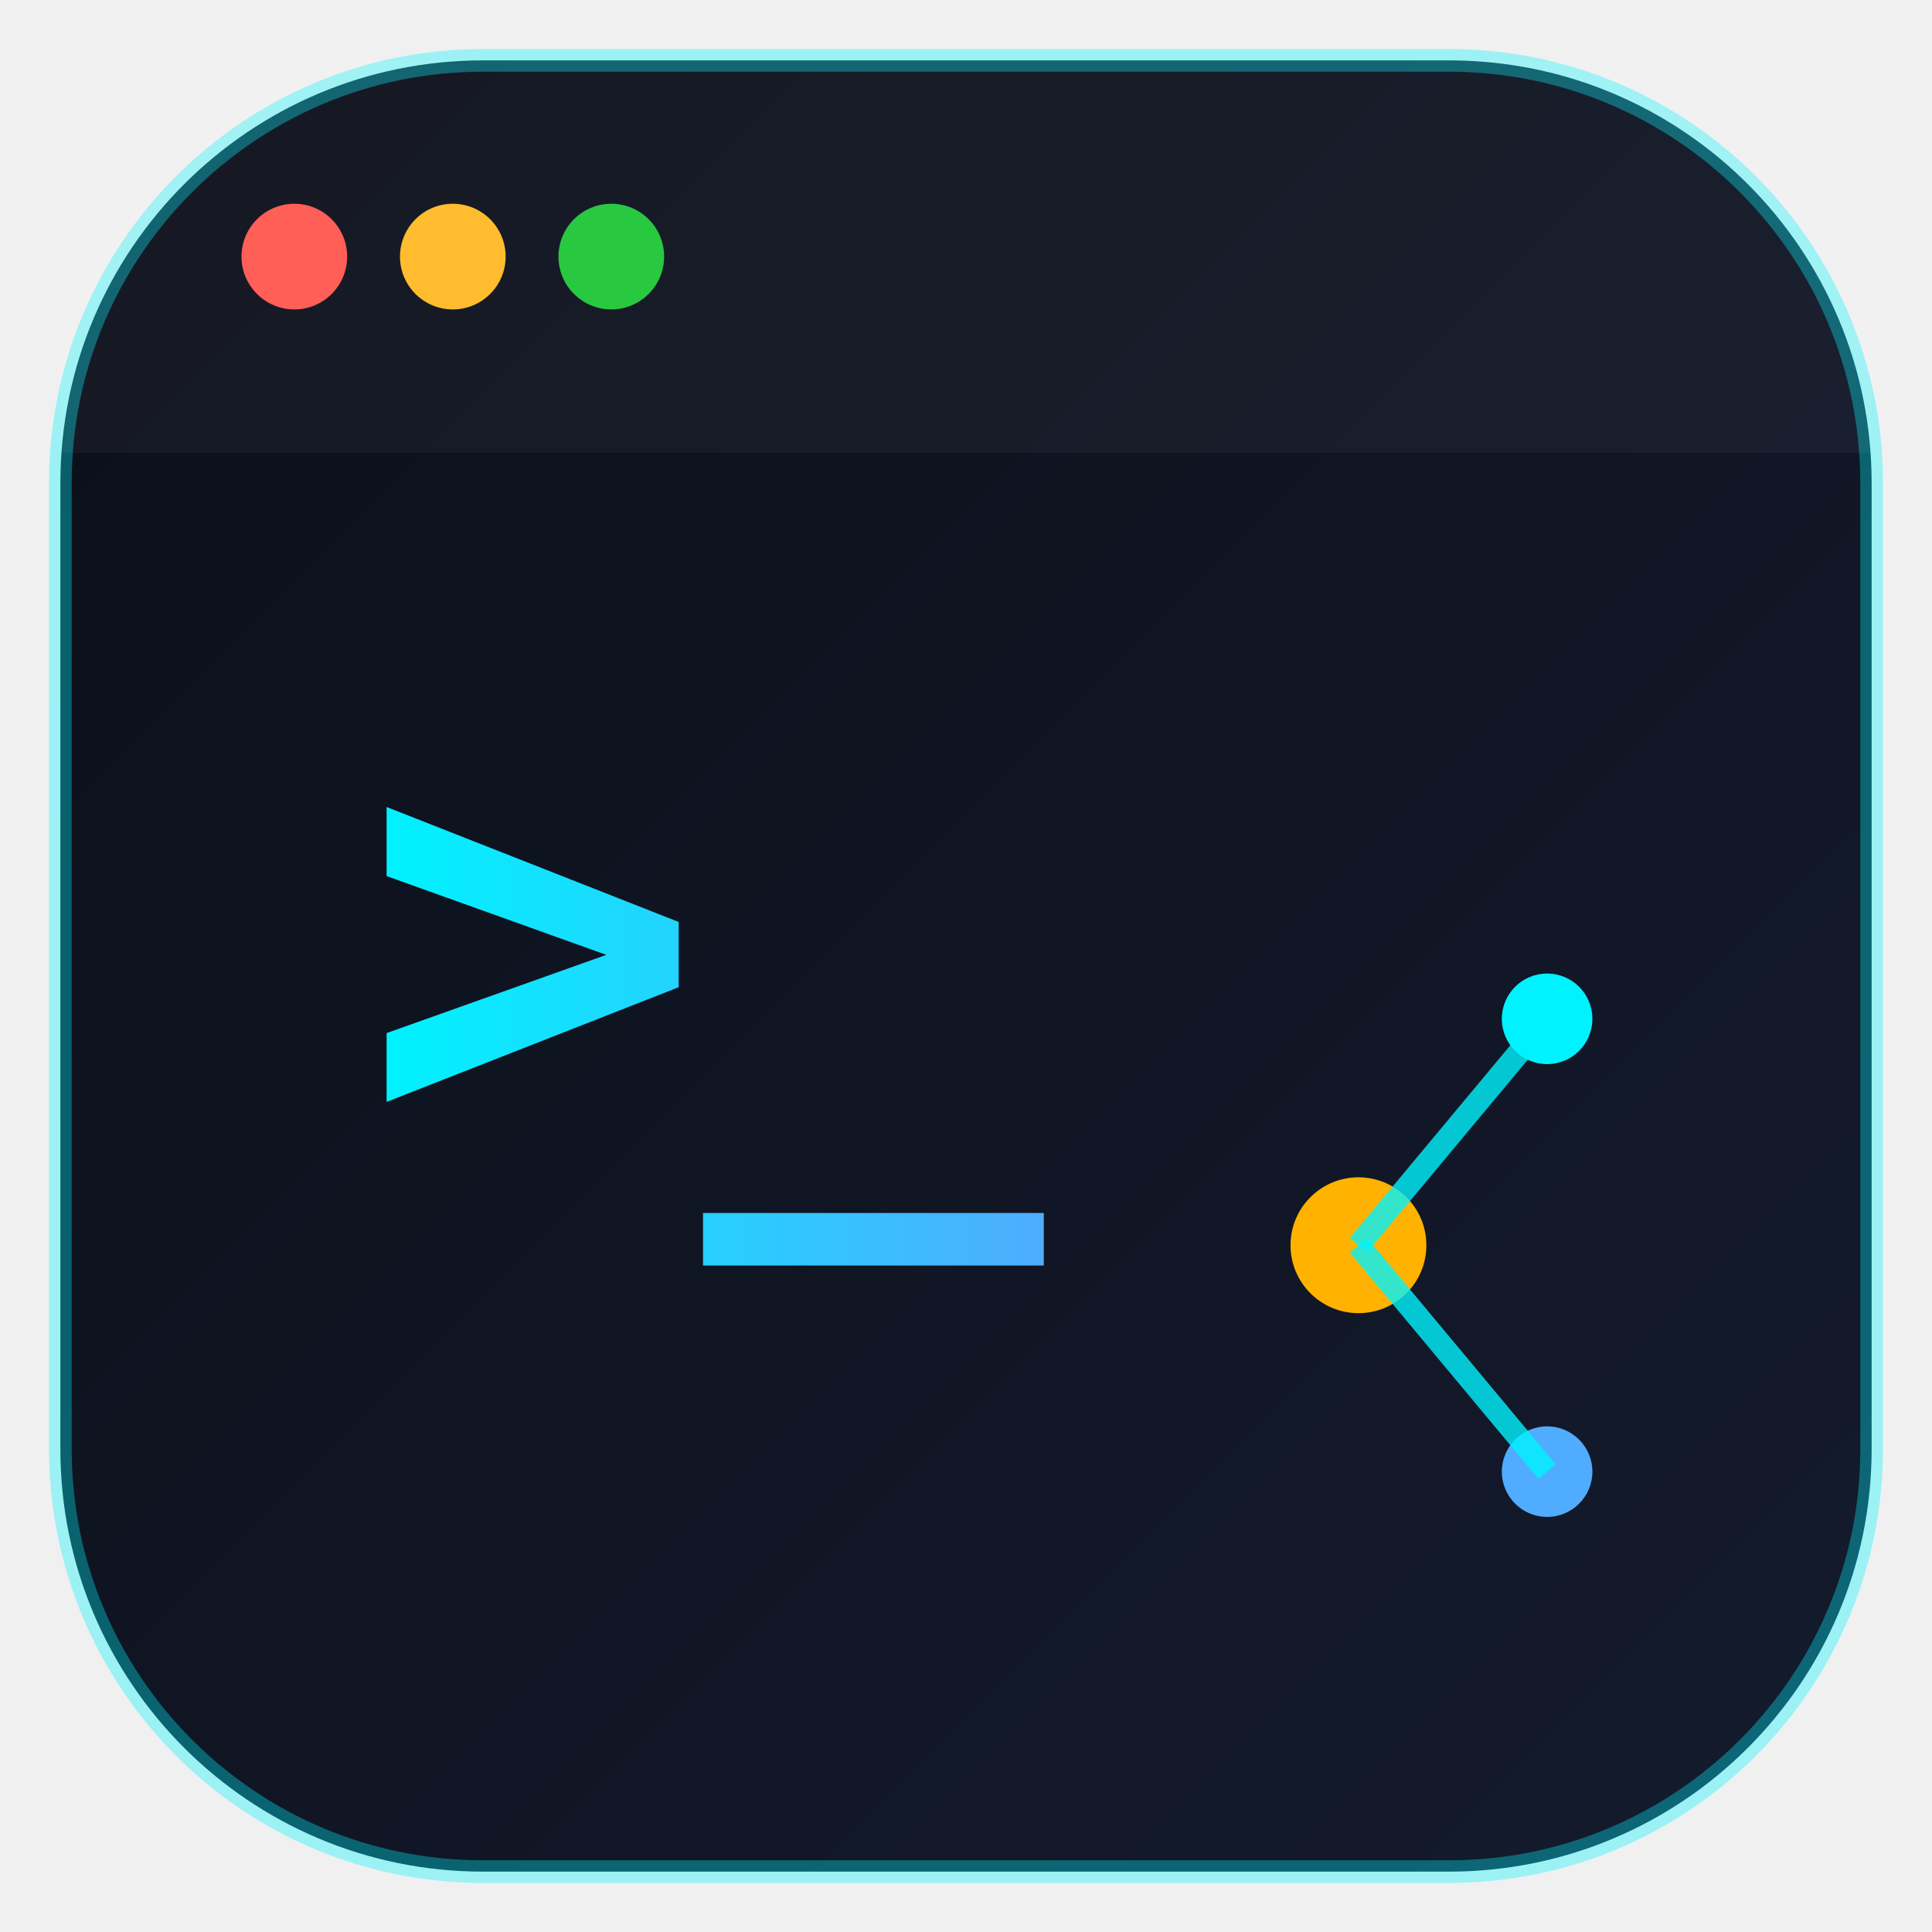
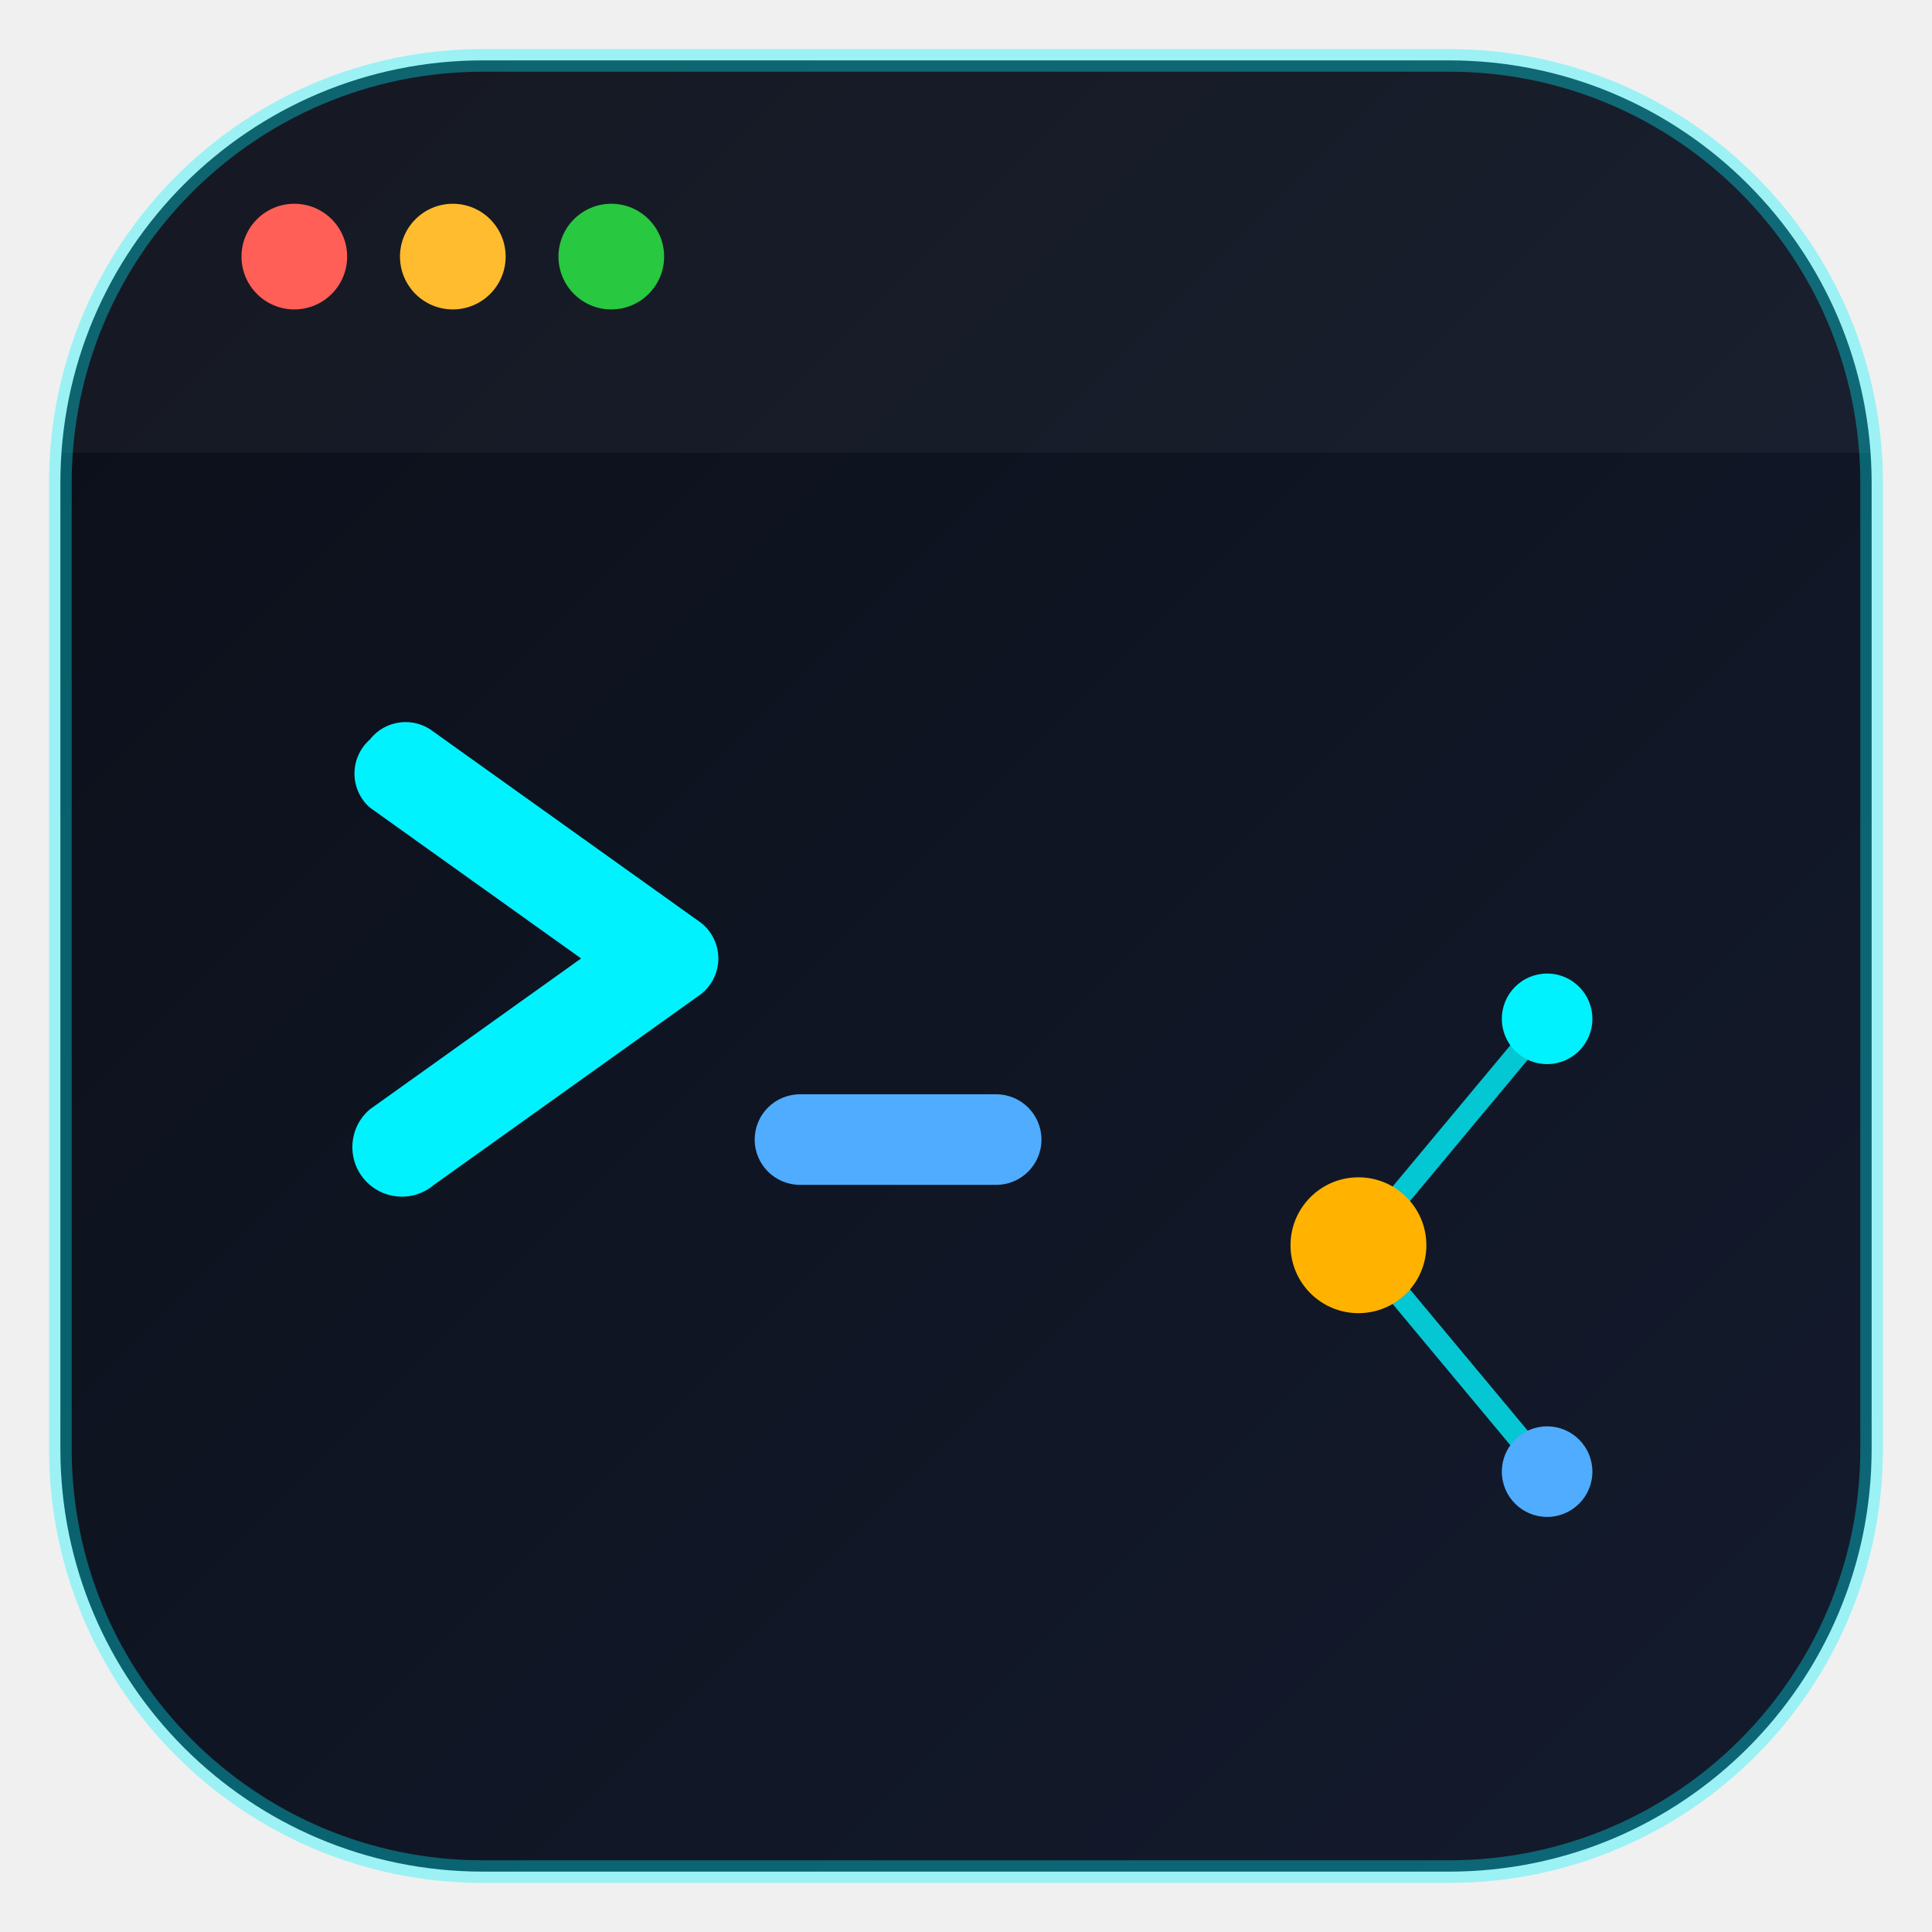
<svg xmlns="http://www.w3.org/2000/svg" width="512" height="512" viewBox="0 0 512 512">
  <defs>
    <linearGradient id="bg" x1="0" y1="0" x2="1" y2="1">
      <stop offset="0" stop-color="#0B0F19" />
      <stop offset="1" stop-color="#141B2D" />
    </linearGradient>
    <linearGradient id="cyan" x1="0" y1="0" x2="1" y2="0">
      <stop offset="0" stop-color="#00F2FE" />
      <stop offset="1" stop-color="#4FACFE" />
    </linearGradient>
+     <clipPath id="squircle">
+       <rect x="16" y="16" width="480" height="480" rx="112" />
+     </clipPath>
  </defs>
-   <rect x="16" y="16" width="480" height="480" rx="112" fill="url(#bg)" stroke="#00F2FE" stroke-opacity="0.35" stroke-width="6" />
-   <rect x="16" y="16" width="480" height="104" rx="0" fill="#FFFFFF" fill-opacity="0.04" />
+   <rect x="16" y="16" width="480" height="480" rx="112" fill="url(#bg)" />
+   <rect x="16" y="16" width="480" height="104" fill="#FFFFFF" fill-opacity="0.04" clip-path="url(#squircle)" />
  <circle cx="78" cy="68" r="14" fill="#FF5F57" />
  <circle cx="120" cy="68" r="14" fill="#FEBC2E" />
  <circle cx="162" cy="68" r="14" fill="#28C840" />
-   <text x="96" y="300" font-family="monospace" font-size="150" font-weight="bold" fill="url(#cyan)">&gt;_</text>
+   <path d="M 98 196 A 12 12 0 0 1 115 194 L 185 244 A 12 12 0 0 1 185 264 L 115 314 A 12 12 0 0 1 98 294 L 154 254 L 98 214 A 12 12 0 0 1 98 196 Z" fill="#00F2FE" />
+   <rect x="200" y="290" width="76" height="24" rx="12" fill="#4FACFE" />
+   <line x1="360" y1="330" x2="410" y2="270" stroke="#00F2FE" stroke-width="6" stroke-opacity="0.8" />
+   <line x1="360" y1="330" x2="410" y2="390" stroke="#00F2FE" stroke-width="6" stroke-opacity="0.8" />
  <circle cx="360" cy="330" r="18" fill="#FFB300" />
  <circle cx="410" cy="270" r="12" fill="#00F2FE" />
  <circle cx="410" cy="390" r="12" fill="#4FACFE" />
-   <line x1="360" y1="330" x2="410" y2="270" stroke="#00F2FE" stroke-width="6" stroke-opacity="0.8" />
-   <line x1="360" y1="330" x2="410" y2="390" stroke="#00F2FE" stroke-width="6" stroke-opacity="0.8" />
+   <rect x="16" y="16" width="480" height="480" rx="112" fill="none" stroke="#00F2FE" stroke-opacity="0.35" stroke-width="6" />
</svg>
